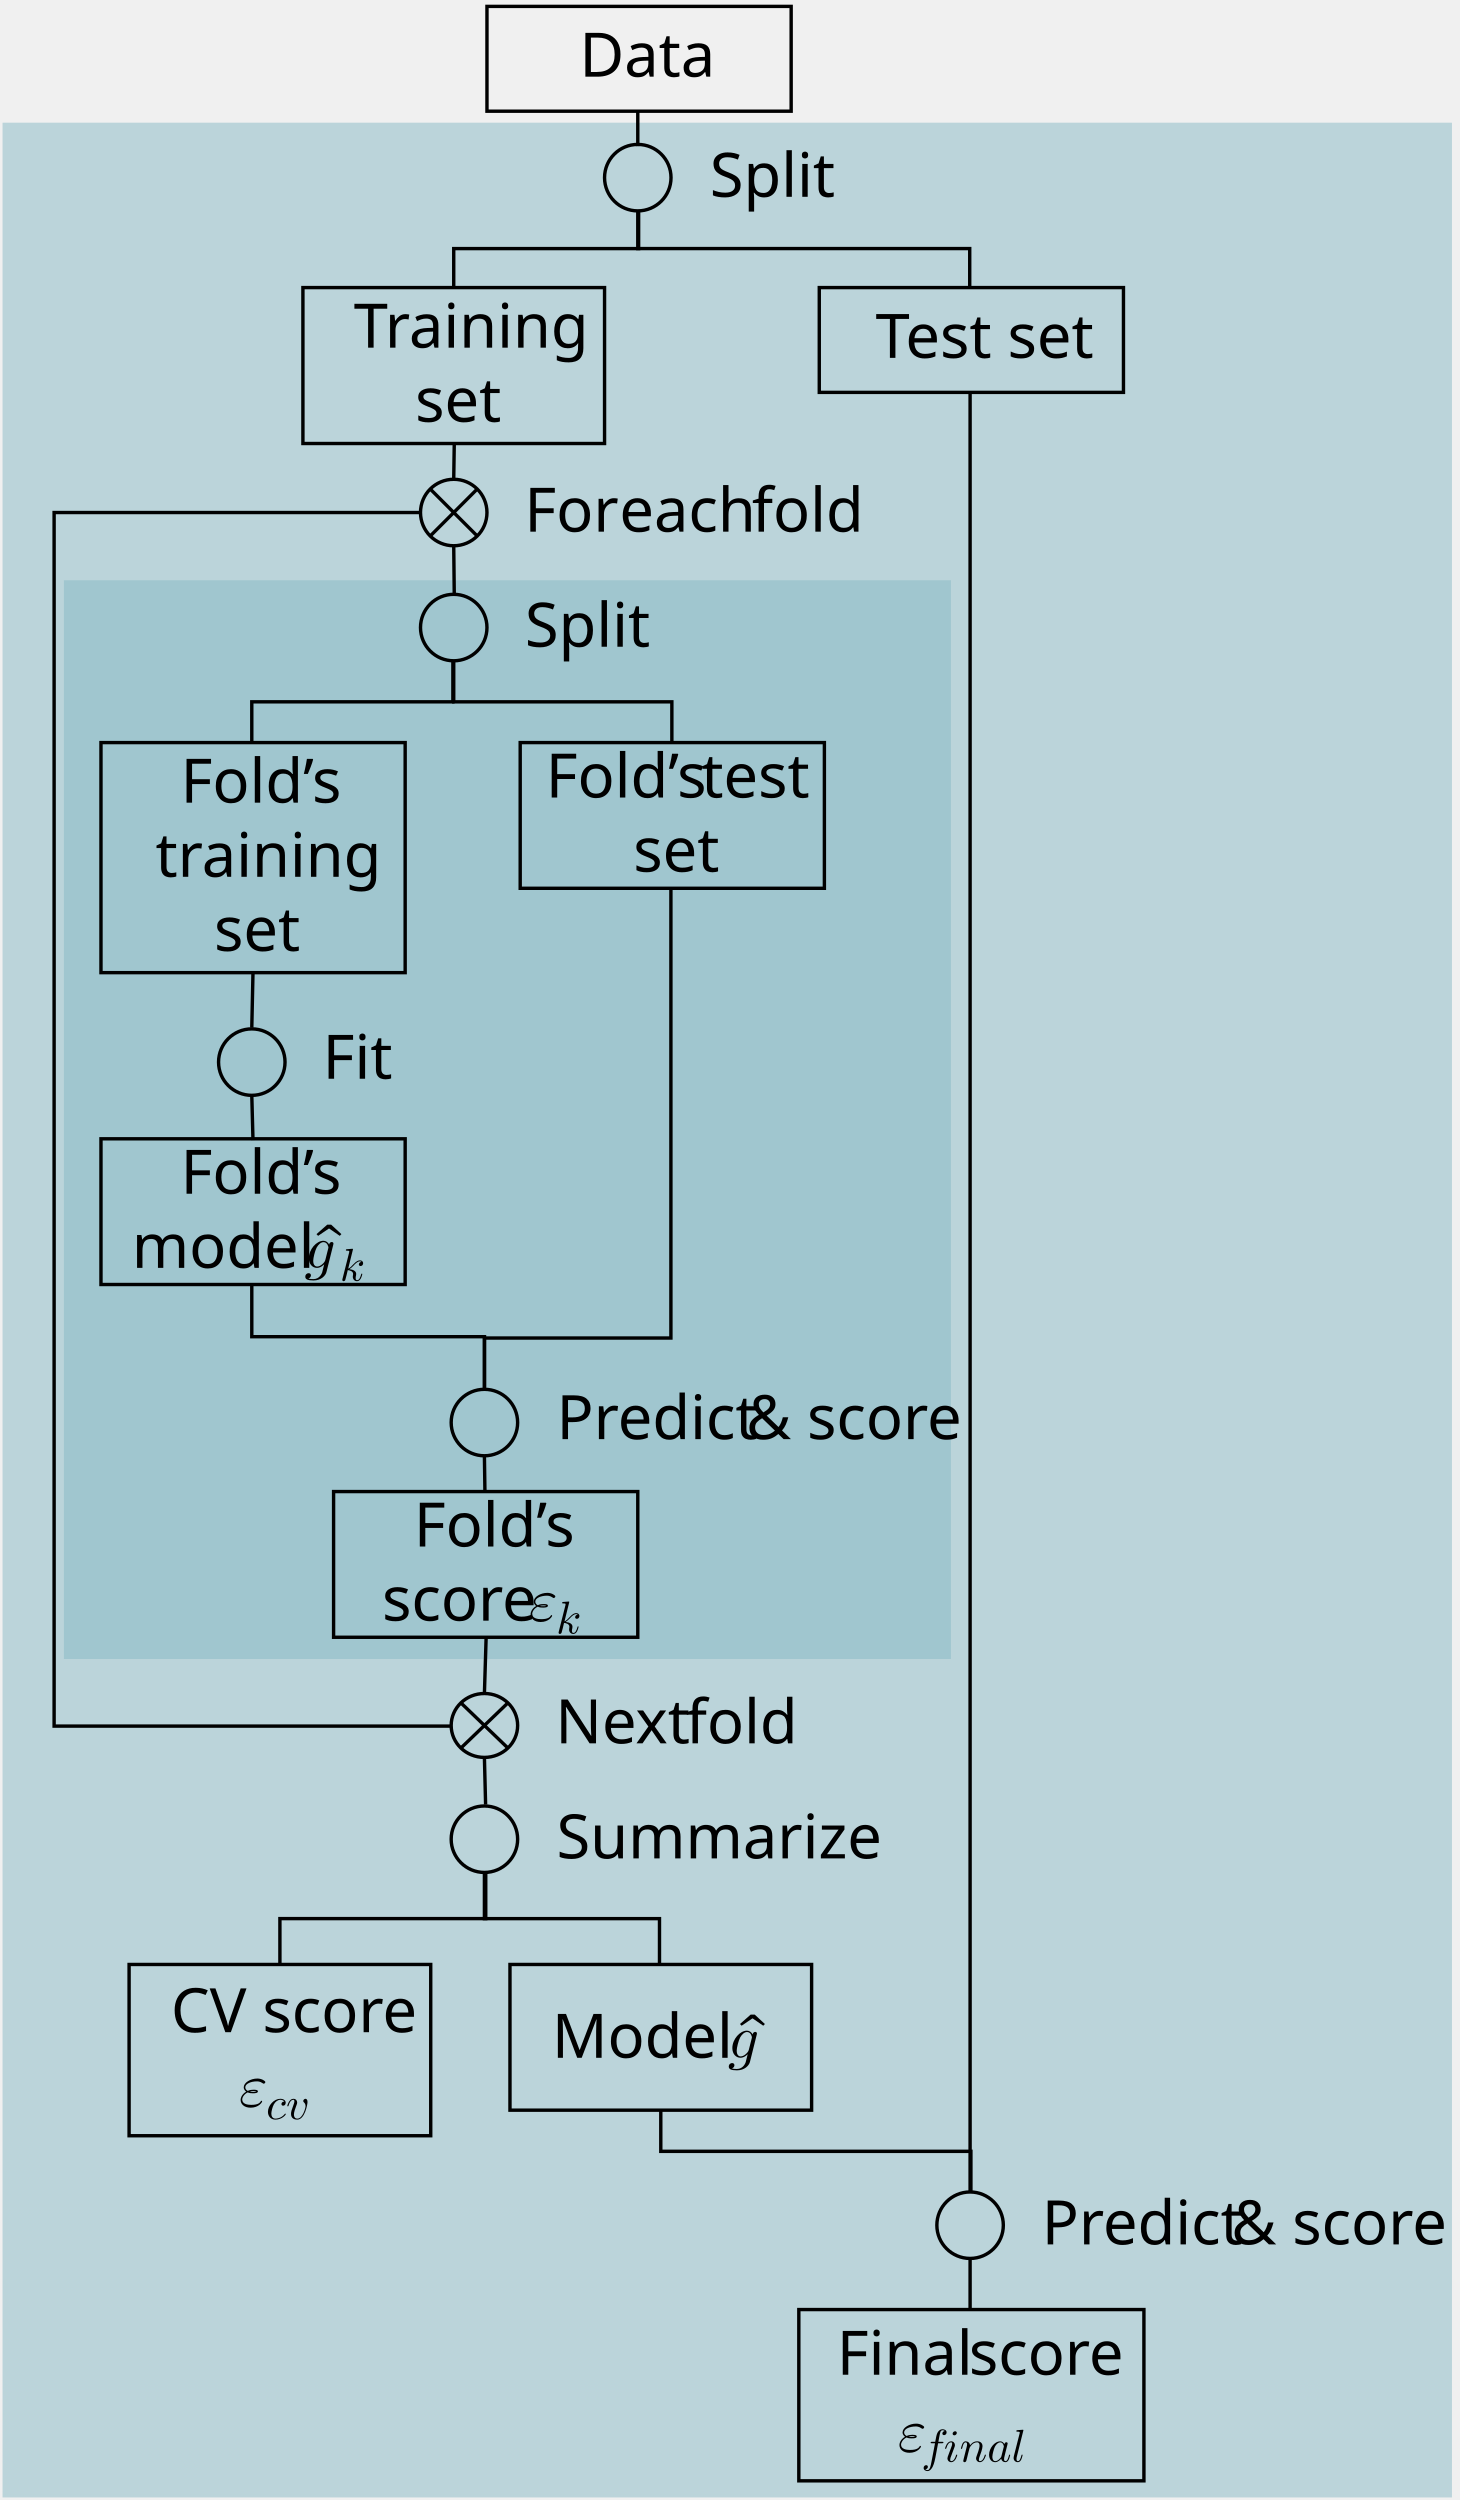
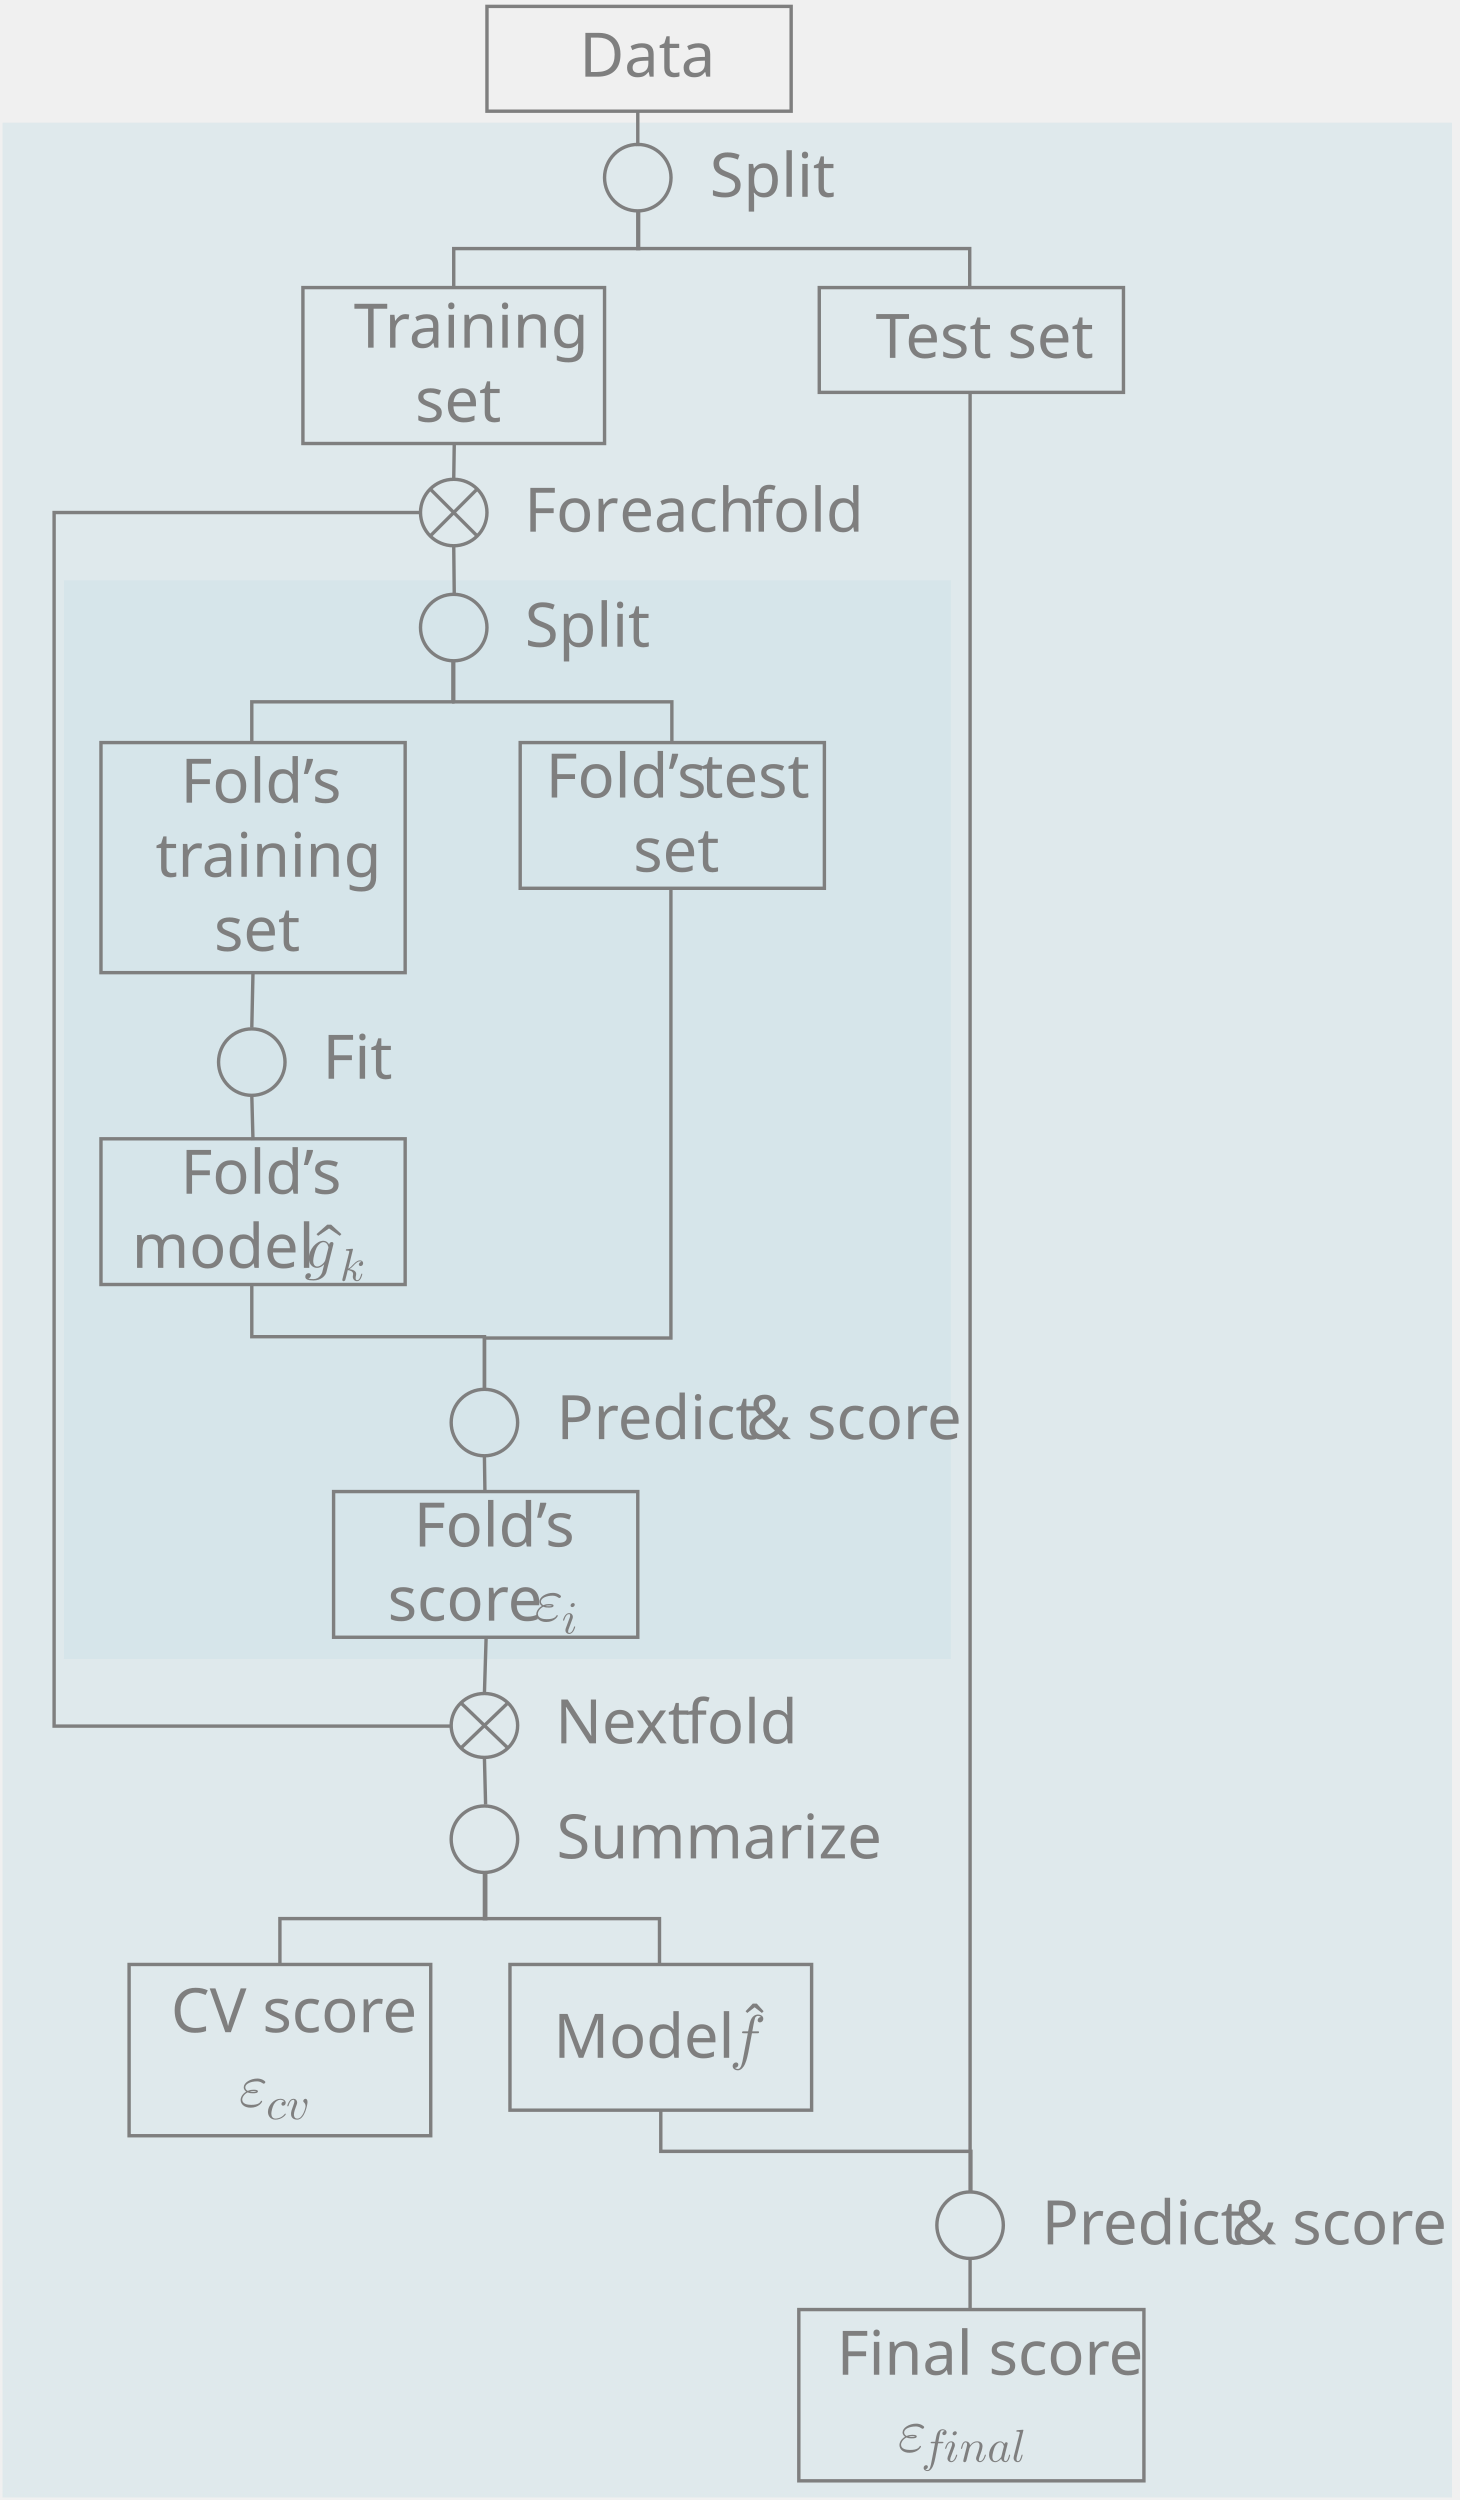
<svg xmlns="http://www.w3.org/2000/svg" width="571" height="978" overflow="hidden">
  <defs>
    <clipPath id="clip0">
      <rect x="201" y="-201" width="571" height="978" />
    </clipPath>
  </defs>
  <g clip-path="url(#clip0)" transform="translate(-201 201)">
-     <rect x="202" y="-153" width="567" height="929" fill="#85B7C4" fill-opacity="0.502" />
-     <rect x="226" y="26" width="347" height="422" fill="#85B7C4" fill-opacity="0.502" />
-     <path d="M580.5-47.5 580.5 656.33" stroke="#000000" stroke-width="1.333" stroke-miterlimit="8" fill="#FFFFFF" fill-rule="evenodd" />
-     <path d="M390.5 368.5 390.708 382.75" stroke="#000000" stroke-width="1.333" stroke-miterlimit="8" fill="#FFFFFF" fill-rule="evenodd" />
-     <path d="M0 0 0.208 13.833" stroke="#000000" stroke-width="1.333" stroke-miterlimit="8" fill="#FFFFFF" fill-rule="evenodd" transform="matrix(-1 -8.74228e-08 -8.74228e-08 1 378.708 -27.5001)" />
-     <path d="M450.833-118.5 450.833-103.75 378.5-103.75 378.5-89" stroke="#000000" stroke-width="1.333" stroke-miterlimit="8" fill="none" fill-rule="evenodd" />
-     <path d="M0 0 14.75 0 14.75 129.854 29.5 129.854" stroke="#000000" stroke-width="1.333" stroke-miterlimit="8" fill="none" fill-rule="evenodd" transform="matrix(-4.37114e-08 1 1 4.37114e-08 450.5 -118.5)" />
-     <path d="M450.5-157.5 450.5-143.835" stroke="#000000" stroke-width="1.333" stroke-miterlimit="8" fill="#FFFFFF" fill-rule="evenodd" />
-     <rect x="391.5" y="-198.5" width="119" height="41" stroke="#000000" stroke-width="1.333" stroke-miterlimit="8" fill="none" />
-     <text font-family="Calibri,Calibri_MSFontService,sans-serif" font-weight="400" font-size="24" transform="translate(427.673 -171)">Data</text>
-     <rect x="319.5" y="-88.5" width="118" height="61" stroke="#000000" stroke-width="1.333" stroke-miterlimit="8" fill="none" />
-     <text font-family="Calibri,Calibri_MSFontService,sans-serif" font-weight="400" font-size="24" transform="translate(339.407 -65)">Training <tspan x="23.987" y="29">set</tspan>
+     <rect x="202" y="-153" width="567" height="929" fill="#CEE2E7" fill-opacity="0.502" />
+     <rect x="226" y="26" width="347" height="422" fill="#CEE2E7" fill-opacity="0.502" />
+     <path d="M580.5-47.5 580.5 656.33" stroke="#7F7F7F" stroke-width="1.333" stroke-miterlimit="8" fill="#FFFFFF" fill-rule="evenodd" />
+     <path d="M390.5 368.5 390.708 382.75" stroke="#7F7F7F" stroke-width="1.333" stroke-miterlimit="8" fill="#FFFFFF" fill-rule="evenodd" />
+     <path d="M0 0 0.208 13.833" stroke="#7F7F7F" stroke-width="1.333" stroke-miterlimit="8" fill="#FFFFFF" fill-rule="evenodd" transform="matrix(-1 -8.74228e-08 -8.74228e-08 1 378.708 -27.5001)" />
+     <path d="M450.833-118.5 450.833-103.75 378.5-103.75 378.5-89" stroke="#7F7F7F" stroke-width="1.333" stroke-miterlimit="8" fill="none" fill-rule="evenodd" />
+     <path d="M0 0 14.75 0 14.75 129.854 29.5 129.854" stroke="#7F7F7F" stroke-width="1.333" stroke-miterlimit="8" fill="none" fill-rule="evenodd" transform="matrix(-4.37114e-08 1 1 4.37114e-08 450.5 -118.5)" />
+     <path d="M450.5-157.5 450.5-143.835" stroke="#7F7F7F" stroke-width="1.333" stroke-miterlimit="8" fill="#FFFFFF" fill-rule="evenodd" />
+     <rect x="391.5" y="-198.5" width="119" height="41" stroke="#7F7F7F" stroke-width="1.333" stroke-miterlimit="8" fill="none" />
+     <text fill="#7F7F7F" font-family="Calibri,Calibri_MSFontService,sans-serif" font-weight="400" font-size="24" transform="translate(427.673 -171)">Data</text>
+     <rect x="319.5" y="-88.5" width="118" height="61" stroke="#7F7F7F" stroke-width="1.333" stroke-miterlimit="8" fill="none" />
+     <text fill="#7F7F7F" font-family="Calibri,Calibri_MSFontService,sans-serif" font-weight="400" font-size="24" transform="translate(339.407 -65)">Training <tspan x="23.987" y="29">set</tspan>
    </text>
-     <rect x="521.5" y="-88.5" width="119" height="41" stroke="#000000" stroke-width="1.333" stroke-miterlimit="8" fill="none" />
-     <text font-family="Calibri,Calibri_MSFontService,sans-serif" font-weight="400" font-size="24" transform="translate(543.534 -61)">Test set</text>
-     <path d="M437.5-131.5C437.5-138.68 443.32-144.5 450.5-144.5 457.68-144.5 463.5-138.68 463.5-131.5 463.5-124.32 457.68-118.5 450.5-118.5 443.32-118.5 437.5-124.32 437.5-131.5Z" stroke="#000000" stroke-width="1.333" stroke-miterlimit="8" fill="none" fill-rule="evenodd" />
-     <text font-family="Calibri,Calibri_MSFontService,sans-serif" font-weight="400" font-size="24" transform="translate(478.68 -124)">Split</text>
-     <rect x="240.5" y="89.5" width="119" height="90" stroke="#000000" stroke-width="1.333" stroke-miterlimit="8" fill="none" />
-     <text font-family="Calibri,Calibri_MSFontService,sans-serif" font-weight="400" font-size="24" transform="translate(271.65 113)">Fold’s<tspan x="-9.82" y="29">training </tspan>
+     <rect x="521.5" y="-88.5" width="119" height="41" stroke="#7F7F7F" stroke-width="1.333" stroke-miterlimit="8" fill="none" />
+     <text fill="#7F7F7F" font-family="Calibri,Calibri_MSFontService,sans-serif" font-weight="400" font-size="24" transform="translate(543.534 -61)">Test set</text>
+     <path d="M437.5-131.5C437.5-138.68 443.32-144.5 450.5-144.5 457.68-144.5 463.5-138.68 463.5-131.5 463.5-124.32 457.68-118.5 450.5-118.5 443.32-118.5 437.5-124.32 437.5-131.5Z" stroke="#7F7F7F" stroke-width="1.333" stroke-miterlimit="8" fill="none" fill-rule="evenodd" />
+     <text fill="#7F7F7F" font-family="Calibri,Calibri_MSFontService,sans-serif" font-weight="400" font-size="24" transform="translate(478.68 -124)">Split</text>
+     <rect x="240.5" y="89.5" width="119" height="90" stroke="#7F7F7F" stroke-width="1.333" stroke-miterlimit="8" fill="none" />
+     <text fill="#7F7F7F" font-family="Calibri,Calibri_MSFontService,sans-serif" font-weight="400" font-size="24" transform="translate(271.65 113)">Fold’s<tspan x="-9.82" y="29">training </tspan>
      <tspan x="13.08" y="58">set</tspan>
    </text>
-     <path d="M378.167 57.5 378.167 73.552 299.5 73.552 299.5 89.605" stroke="#000000" stroke-width="1.333" stroke-miterlimit="8" fill="none" fill-rule="evenodd" />
-     <path d="M365.5 44.5C365.5 37.32 371.32 31.5 378.5 31.5 385.68 31.5 391.5 37.32 391.5 44.5 391.5 51.68 385.68 57.5 378.5 57.5 371.32 57.5 365.5 51.68 365.5 44.5Z" stroke="#000000" stroke-width="1.333" stroke-miterlimit="8" fill="none" fill-rule="evenodd" />
-     <text font-family="Calibri,Calibri_MSFontService,sans-serif" font-weight="400" font-size="24" transform="translate(406.347 52)">Split</text>
-     <path d="M369.308-9.692 387.692 8.692M387.692-9.692 369.308 8.692" stroke="#000000" stroke-width="1.333" stroke-miterlimit="8" fill="none" fill-rule="evenodd" />
-     <path d="M365.5-0.5C365.5-7.68 371.32-13.5 378.5-13.5 385.68-13.5 391.5-7.68 391.5-0.5 391.5 6.68 385.68 12.5 378.5 12.5 371.32 12.5 365.5 6.68 365.5-0.5Z" stroke="#000000" stroke-width="1.333" stroke-miterlimit="8" fill="none" fill-rule="evenodd" />
-     <text font-family="Calibri,Calibri_MSFontService,sans-serif" font-weight="400" font-size="24" transform="translate(406.138 7)">For <tspan x="37.173" y="0">each</tspan>
+     <path d="M378.167 57.5 378.167 73.552 299.5 73.552 299.5 89.605" stroke="#7F7F7F" stroke-width="1.333" stroke-miterlimit="8" fill="none" fill-rule="evenodd" />
+     <path d="M365.5 44.5C365.5 37.32 371.32 31.5 378.5 31.5 385.68 31.5 391.5 37.32 391.5 44.5 391.5 51.68 385.68 57.5 378.5 57.5 371.32 57.5 365.5 51.68 365.5 44.5Z" stroke="#7F7F7F" stroke-width="1.333" stroke-miterlimit="8" fill="none" fill-rule="evenodd" />
+     <text fill="#7F7F7F" font-family="Calibri,Calibri_MSFontService,sans-serif" font-weight="400" font-size="24" transform="translate(406.347 52)">Split</text>
+     <path d="M369.308-9.692 387.692 8.692M387.692-9.692 369.308 8.692" stroke="#7F7F7F" stroke-width="1.333" stroke-miterlimit="8" fill="none" fill-rule="evenodd" />
+     <path d="M365.5-0.5C365.5-7.68 371.32-13.5 378.5-13.5 385.68-13.5 391.5-7.68 391.5-0.5 391.5 6.68 385.68 12.5 378.5 12.5 371.32 12.5 365.5 6.68 365.5-0.5Z" stroke="#7F7F7F" stroke-width="1.333" stroke-miterlimit="8" fill="none" fill-rule="evenodd" />
+     <text fill="#7F7F7F" font-family="Calibri,Calibri_MSFontService,sans-serif" font-weight="400" font-size="24" transform="translate(406.138 7)">For <tspan x="37.173" y="0">each</tspan>
      <tspan x="89.007" y="0">fold</tspan>
    </text>
-     <path d="M381.308 465.161 399.692 482.839M399.692 465.161 381.308 482.839" stroke="#000000" stroke-width="1.333" stroke-miterlimit="8" fill="none" fill-rule="evenodd" />
-     <path d="M377.5 474C377.5 467.096 383.32 461.5 390.5 461.5 397.68 461.5 403.5 467.096 403.5 474 403.5 480.904 397.68 486.5 390.5 486.5 383.32 486.5 377.5 480.904 377.5 474Z" stroke="#000000" stroke-width="1.333" stroke-miterlimit="8" fill="none" fill-rule="evenodd" />
-     <text font-family="Calibri,Calibri_MSFontService,sans-serif" font-weight="400" font-size="24" transform="translate(418.255 481)">Next <tspan x="51.047" y="0">fold</tspan>
+     <path d="M381.308 465.161 399.692 482.839M399.692 465.161 381.308 482.839" stroke="#7F7F7F" stroke-width="1.333" stroke-miterlimit="8" fill="none" fill-rule="evenodd" />
+     <path d="M377.5 474C377.5 467.096 383.32 461.5 390.5 461.5 397.68 461.5 403.5 467.096 403.5 474 403.5 480.904 397.68 486.5 390.5 486.5 383.32 486.5 377.5 480.904 377.5 474Z" stroke="#7F7F7F" stroke-width="1.333" stroke-miterlimit="8" fill="none" fill-rule="evenodd" />
+     <text fill="#7F7F7F" font-family="Calibri,Calibri_MSFontService,sans-serif" font-weight="400" font-size="24" transform="translate(418.255 481)">Next <tspan x="51.047" y="0">fold</tspan>
    </text>
-     <rect x="404.5" y="89.5" width="119" height="57" stroke="#000000" stroke-width="1.333" stroke-miterlimit="8" fill="none" />
-     <text font-family="Calibri,Calibri_MSFontService,sans-serif" font-weight="400" font-size="24" transform="translate(414.493 111)">Fold’s<tspan x="60.873" y="0">test </tspan>
+     <rect x="404.5" y="89.5" width="119" height="57" stroke="#7F7F7F" stroke-width="1.333" stroke-miterlimit="8" fill="none" />
+     <text fill="#7F7F7F" font-family="Calibri,Calibri_MSFontService,sans-serif" font-weight="400" font-size="24" transform="translate(414.493 111)">Fold’s<tspan x="60.873" y="0">test </tspan>
      <tspan x="34.233" y="29">set</tspan>
    </text>
-     <rect x="240.5" y="244.5" width="119" height="57" stroke="#000000" stroke-width="1.333" stroke-miterlimit="8" fill="none" />
-     <text font-family="Calibri,Calibri_MSFontService,sans-serif" font-weight="400" font-size="24" transform="translate(271.647 266)">Fold’s<tspan x="-19.073" y="29">model </tspan>
+     <rect x="240.5" y="244.5" width="119" height="57" stroke="#7F7F7F" stroke-width="1.333" stroke-miterlimit="8" fill="none" />
+     <text fill="#7F7F7F" font-family="Calibri,Calibri_MSFontService,sans-serif" font-weight="400" font-size="24" transform="translate(271.647 266)">Fold’s <tspan x="-19.073" y="29">model </tspan>
      <tspan font-family="Cambria Math,Cambria Math_MSFontService,sans-serif" x="48.427" y="29">𝑔</tspan>
    </text>
-     <path d="M5.754-16.898 9.738-13.207 9.105-12.539 4.969-15.387 4.84-15.387 0.633-12.539 0-13.207 4.184-16.898Z" transform="translate(324.813 295)" />
-     <text font-family="Cambria Math,Cambria Math_MSFontService,sans-serif" font-weight="400" font-size="18" transform="translate(333.92 300)">𝑘</text>
-     <rect x="251.5" y="567.5" width="118" height="67" stroke="#000000" stroke-width="1.333" stroke-miterlimit="8" fill="none" />
-     <text font-family="Calibri,Calibri_MSFontService,sans-serif" font-weight="400" font-size="24" transform="translate(267.857 594)">CV score <tspan font-family="Cambria Math,Cambria Math_MSFontService,sans-serif" x="26.647" y="29">𝜀</tspan>
+     <path d="M5.754-16.898 9.738-13.207 9.105-12.539 4.969-15.387 4.84-15.387 0.633-12.539 0-13.207 4.184-16.898Z" fill="#7F7F7F" transform="translate(324.813 295)" />
+     <text fill="#7F7F7F" font-family="Cambria Math,Cambria Math_MSFontService,sans-serif" font-weight="400" font-size="18" transform="translate(333.92 300)">𝑘</text>
+     <rect x="251.5" y="567.5" width="118" height="67" stroke="#7F7F7F" stroke-width="1.333" stroke-miterlimit="8" fill="none" />
+     <text fill="#7F7F7F" font-family="Calibri,Calibri_MSFontService,sans-serif" font-weight="400" font-size="24" transform="translate(267.857 594)">CV score <tspan font-family="Cambria Math,Cambria Math_MSFontService,sans-serif" x="26.647" y="29">𝜀</tspan>
      <tspan font-family="Cambria Math,Cambria Math_MSFontService,sans-serif" font-size="18" x="37.227" y="34">𝑐𝑣</tspan>
    </text>
-     <path d="M378.5 12.5 378.708 32.019" stroke="#000000" stroke-width="1.333" stroke-miterlimit="8" fill="#FFFFFF" fill-rule="evenodd" />
-     <rect x="331.5" y="382.5" width="119" height="57" stroke="#000000" stroke-width="1.333" stroke-miterlimit="8" fill="none" />
-     <text font-family="Calibri,Calibri_MSFontService,sans-serif" font-weight="400" font-size="24" transform="translate(362.897 404)">Fold’s<tspan x="-12.433" y="29">score </tspan>
-       <tspan font-family="Cambria Math,Cambria Math_MSFontService,sans-serif" x="45.053" y="29">𝜀</tspan>
-       <tspan font-family="Cambria Math,Cambria Math_MSFontService,sans-serif" font-size="18" x="55.633" y="34">𝑘</tspan>
+     <path d="M378.5 12.5 378.708 32.019" stroke="#7F7F7F" stroke-width="1.333" stroke-miterlimit="8" fill="#FFFFFF" fill-rule="evenodd" />
+     <rect x="331.5" y="382.5" width="119" height="57" stroke="#7F7F7F" stroke-width="1.333" stroke-miterlimit="8" fill="none" />
+     <text fill="#7F7F7F" font-family="Calibri,Calibri_MSFontService,sans-serif" font-weight="400" font-size="24" transform="translate(362.897 404)">Fold’s <tspan x="-10.227" y="29">score </tspan>
+       <tspan font-family="Cambria Math,Cambria Math_MSFontService,sans-serif" x="47.26" y="29">𝜀</tspan>
+       <tspan font-family="Cambria Math,Cambria Math_MSFontService,sans-serif" font-size="18" x="57.84" y="34">𝑖</tspan>
    </text>
-     <path d="M463.459 146.5 463.459 322.437 390.5 322.437 390.5 342.375" stroke="#000000" stroke-width="1.333" stroke-miterlimit="8" fill="none" fill-rule="evenodd" />
-     <path d="M377.5 355.5C377.5 348.32 383.32 342.5 390.5 342.5 397.68 342.5 403.5 348.32 403.5 355.5 403.5 362.68 397.68 368.5 390.5 368.5 383.32 368.5 377.5 362.68 377.5 355.5Z" stroke="#000000" stroke-width="1.333" stroke-miterlimit="8" fill="none" fill-rule="evenodd" />
-     <text font-family="Calibri,Calibri_MSFontService,sans-serif" font-weight="400" font-size="24" transform="translate(418.721 362)">Predict<tspan x="74.187" y="0">&amp; score</tspan>
+     <path d="M463.459 146.5 463.459 322.437 390.5 322.437 390.5 342.375" stroke="#7F7F7F" stroke-width="1.333" stroke-miterlimit="8" fill="none" fill-rule="evenodd" />
+     <path d="M377.5 355.5C377.5 348.32 383.32 342.5 390.5 342.5 397.68 342.5 403.5 348.32 403.5 355.5 403.5 362.68 397.68 368.5 390.5 368.5 383.32 368.5 377.5 362.68 377.5 355.5Z" stroke="#7F7F7F" stroke-width="1.333" stroke-miterlimit="8" fill="none" fill-rule="evenodd" />
+     <text fill="#7F7F7F" font-family="Calibri,Calibri_MSFontService,sans-serif" font-weight="400" font-size="24" transform="translate(418.721 362)">Predict<tspan x="74.187" y="0">&amp; score</tspan>
    </text>
-     <path d="M0 0 16.052 0 16.052 85.333 32.105 85.333" stroke="#000000" stroke-width="1.333" stroke-miterlimit="8" fill="none" fill-rule="evenodd" transform="matrix(-4.37114e-08 1 1 4.37114e-08 378.5 57.5001)" />
-     <path d="M0 0 0.467 21.541" stroke="#000000" stroke-width="1.333" stroke-miterlimit="8" fill="#FFFFFF" fill-rule="evenodd" transform="matrix(-1 -8.74228e-08 -8.74228e-08 1 299.967 179.5)" />
-     <path d="M286.5 214.5C286.5 207.32 292.32 201.5 299.5 201.5 306.68 201.5 312.5 207.32 312.5 214.5 312.5 221.68 306.68 227.5 299.5 227.5 292.32 227.5 286.5 221.68 286.5 214.5Z" stroke="#000000" stroke-width="1.333" stroke-miterlimit="8" fill="none" fill-rule="evenodd" />
-     <text font-family="Calibri,Calibri_MSFontService,sans-serif" font-weight="400" font-size="24" transform="translate(327.213 221)">Fit</text>
-     <path d="M0 0 20.418 0 20.418 91.042 40.835 91.042" stroke="#000000" stroke-width="1.333" stroke-miterlimit="8" fill="none" fill-rule="evenodd" transform="matrix(-4.37114e-08 1 1 4.37114e-08 299.5 301.5)" />
-     <path d="M377.5 518.5C377.5 511.32 383.32 505.5 390.5 505.5 397.68 505.5 403.5 511.32 403.5 518.5 403.5 525.68 397.68 531.5 390.5 531.5 383.32 531.5 377.5 525.68 377.5 518.5Z" stroke="#000000" stroke-width="1.333" stroke-miterlimit="8" fill="none" fill-rule="evenodd" />
-     <text font-family="Calibri,Calibri_MSFontService,sans-serif" font-weight="400" font-size="24" transform="translate(418.721 526)">Summarize</text>
-     <path d="M377.617 474.251 222.167 474.251 222.167-0.5 365.5-0.5" stroke="#000000" stroke-width="1.333" stroke-miterlimit="8" fill="none" fill-rule="evenodd" />
-     <rect x="400.5" y="567.5" width="118" height="57" stroke="#000000" stroke-width="1.333" stroke-miterlimit="8" fill="none" />
-     <text font-family="Calibri,Calibri_MSFontService,sans-serif" font-weight="400" font-size="24" transform="translate(416.91 604)">Model <tspan font-family="Cambria Math,Cambria Math_MSFontService,sans-serif" x="68.833" y="0">𝑔</tspan>
+     <path d="M0 0 16.052 0 16.052 85.333 32.105 85.333" stroke="#7F7F7F" stroke-width="1.333" stroke-miterlimit="8" fill="none" fill-rule="evenodd" transform="matrix(-4.37114e-08 1 1 4.37114e-08 378.5 57.5001)" />
+     <path d="M0 0 0.467 21.541" stroke="#7F7F7F" stroke-width="1.333" stroke-miterlimit="8" fill="#FFFFFF" fill-rule="evenodd" transform="matrix(-1 -8.74228e-08 -8.74228e-08 1 299.967 179.5)" />
+     <path d="M286.5 214.5C286.5 207.32 292.32 201.5 299.5 201.5 306.68 201.5 312.5 207.32 312.5 214.5 312.5 221.68 306.68 227.5 299.5 227.5 292.32 227.5 286.5 221.68 286.5 214.5Z" stroke="#7F7F7F" stroke-width="1.333" stroke-miterlimit="8" fill="none" fill-rule="evenodd" />
+     <text fill="#7F7F7F" font-family="Calibri,Calibri_MSFontService,sans-serif" font-weight="400" font-size="24" transform="translate(327.213 221)">Fit</text>
+     <path d="M0 0 20.418 0 20.418 91.042 40.835 91.042" stroke="#7F7F7F" stroke-width="1.333" stroke-miterlimit="8" fill="none" fill-rule="evenodd" transform="matrix(-4.37114e-08 1 1 4.37114e-08 299.5 301.5)" />
+     <path d="M377.5 518.5C377.5 511.32 383.32 505.5 390.5 505.5 397.68 505.5 403.5 511.32 403.5 518.5 403.5 525.68 397.68 531.5 390.5 531.5 383.32 531.5 377.5 525.68 377.5 518.5Z" stroke="#7F7F7F" stroke-width="1.333" stroke-miterlimit="8" fill="none" fill-rule="evenodd" />
+     <text fill="#7F7F7F" font-family="Calibri,Calibri_MSFontService,sans-serif" font-weight="400" font-size="24" transform="translate(418.721 526)">Summarize</text>
+     <path d="M377.617 474.251 222.167 474.251 222.167-0.5 365.5-0.5" stroke="#7F7F7F" stroke-width="1.333" stroke-miterlimit="8" fill="none" fill-rule="evenodd" />
+     <rect x="400.5" y="567.5" width="118" height="57" stroke="#7F7F7F" stroke-width="1.333" stroke-miterlimit="8" fill="none" />
+     <text fill="#7F7F7F" font-family="Calibri,Calibri_MSFontService,sans-serif" font-weight="400" font-size="24" transform="translate(417.517 604)">Model <tspan font-family="Cambria Math,Cambria Math_MSFontService,sans-serif" x="68.833" y="0">𝑓</tspan>
    </text>
-     <path d="M5.754-16.898 9.738-13.207 9.105-12.539 4.969-15.387 4.84-15.387 0.633-12.539 0-13.207 4.184-16.898Z" transform="translate(490.483 604)" />
-     <path d="M391.025 531.5 391.025 549.559 310.5 549.559 310.5 567.618" stroke="#000000" stroke-width="1.333" stroke-miterlimit="8" fill="none" fill-rule="evenodd" />
-     <path d="M0 0 18.061 0 18.061 68.492 36.122 68.492" stroke="#000000" stroke-width="1.333" stroke-miterlimit="8" fill="none" fill-rule="evenodd" transform="matrix(-4.37114e-08 1 1 4.37114e-08 390.5 531.5)" />
-     <rect x="513.5" y="702.5" width="135" height="67" stroke="#000000" stroke-width="1.333" stroke-miterlimit="8" fill="none" />
-     <text font-family="Calibri,Calibri_MSFontService,sans-serif" font-weight="400" font-size="24" transform="translate(528.361 728)">Final<tspan x="51.667" y="0">score </tspan>
-       <tspan font-family="Cambria Math,Cambria Math_MSFontService,sans-serif" x="23.88" y="30">𝜀</tspan>
+     <path d="M4.383-16.184 7.055-13.207 6.387-12.527 3.598-14.695 3.469-14.695 0.656-12.527 0-13.207 2.812-16.184Z" fill="#7F7F7F" transform="translate(492.67 599)" />
+     <path d="M391.025 531.5 391.025 549.559 310.5 549.559 310.5 567.618" stroke="#7F7F7F" stroke-width="1.333" stroke-miterlimit="8" fill="none" fill-rule="evenodd" />
+     <path d="M0 0 18.061 0 18.061 68.492 36.122 68.492" stroke="#7F7F7F" stroke-width="1.333" stroke-miterlimit="8" fill="none" fill-rule="evenodd" transform="matrix(-4.37114e-08 1 1 4.37114e-08 390.5 531.5)" />
+     <rect x="513.5" y="702.5" width="135" height="67" stroke="#7F7F7F" stroke-width="1.333" stroke-miterlimit="8" fill="none" />
+     <text fill="#7F7F7F" font-family="Calibri,Calibri_MSFontService,sans-serif" font-weight="400" font-size="24" transform="translate(528.361 728)">Final score <tspan font-family="Cambria Math,Cambria Math_MSFontService,sans-serif" x="23.88" y="30">𝜀</tspan>
      <tspan font-family="Cambria Math,Cambria Math_MSFontService,sans-serif" font-size="18" x="33.013" y="34">𝑓𝑖𝑛𝑎𝑙</tspan>
    </text>
-     <path d="M567.5 669.5C567.5 662.32 573.32 656.5 580.5 656.5 587.68 656.5 593.5 662.32 593.5 669.5 593.5 676.68 587.68 682.5 580.5 682.5 573.32 682.5 567.5 676.68 567.5 669.5Z" stroke="#000000" stroke-width="1.333" stroke-miterlimit="8" fill="none" fill-rule="evenodd" />
-     <text font-family="Calibri,Calibri_MSFontService,sans-serif" font-weight="400" font-size="24" transform="translate(608.534 677)">Predict<tspan x="74.187" y="0">&amp; score</tspan>
+     <path d="M567.5 669.5C567.5 662.32 573.32 656.5 580.5 656.5 587.68 656.5 593.5 662.32 593.5 669.5 593.5 676.68 587.68 682.5 580.5 682.5 573.32 682.5 567.5 676.68 567.5 669.5Z" stroke="#7F7F7F" stroke-width="1.333" stroke-miterlimit="8" fill="none" fill-rule="evenodd" />
+     <text fill="#7F7F7F" font-family="Calibri,Calibri_MSFontService,sans-serif" font-weight="400" font-size="24" transform="translate(608.534 677)">Predict<tspan x="74.187" y="0">&amp; score</tspan>
    </text>
-     <path d="M0 0 16.103 0 16.103 121.321 32.207 121.321" stroke="#000000" stroke-width="1.333" stroke-miterlimit="8" fill="none" fill-rule="evenodd" transform="matrix(-4.37114e-08 1 1 4.37114e-08 459.5 624.5)" />
-     <path d="M299.5 227.5 299.967 244.998" stroke="#000000" stroke-width="1.333" stroke-miterlimit="8" fill="#FFFFFF" fill-rule="evenodd" />
-     <path d="M0 0 0.675 22.085" stroke="#000000" stroke-width="1.333" stroke-miterlimit="8" fill="#FFFFFF" fill-rule="evenodd" transform="matrix(-1 -8.74228e-08 -8.74228e-08 1 391.175 439.5)" />
-     <path d="M390.5 486.5 390.967 504.959" stroke="#000000" stroke-width="1.333" stroke-miterlimit="8" fill="#FFFFFF" fill-rule="evenodd" />
-     <path d="M580.5 682.5 580.5 702.46" stroke="#000000" stroke-width="1.333" stroke-miterlimit="8" fill="#FFFFFF" fill-rule="evenodd" />
+     <path d="M0 0 16.103 0 16.103 121.321 32.207 121.321" stroke="#7F7F7F" stroke-width="1.333" stroke-miterlimit="8" fill="none" fill-rule="evenodd" transform="matrix(-4.37114e-08 1 1 4.37114e-08 459.5 624.5)" />
+     <path d="M299.5 227.5 299.967 244.998" stroke="#7F7F7F" stroke-width="1.333" stroke-miterlimit="8" fill="#FFFFFF" fill-rule="evenodd" />
+     <path d="M0 0 0.675 22.085" stroke="#7F7F7F" stroke-width="1.333" stroke-miterlimit="8" fill="#FFFFFF" fill-rule="evenodd" transform="matrix(-1 -8.74228e-08 -8.74228e-08 1 391.175 439.5)" />
+     <path d="M390.5 486.5 390.967 504.959" stroke="#7F7F7F" stroke-width="1.333" stroke-miterlimit="8" fill="#FFFFFF" fill-rule="evenodd" />
+     <path d="M580.5 682.5 580.5 702.46" stroke="#7F7F7F" stroke-width="1.333" stroke-miterlimit="8" fill="#FFFFFF" fill-rule="evenodd" />
  </g>
</svg>
